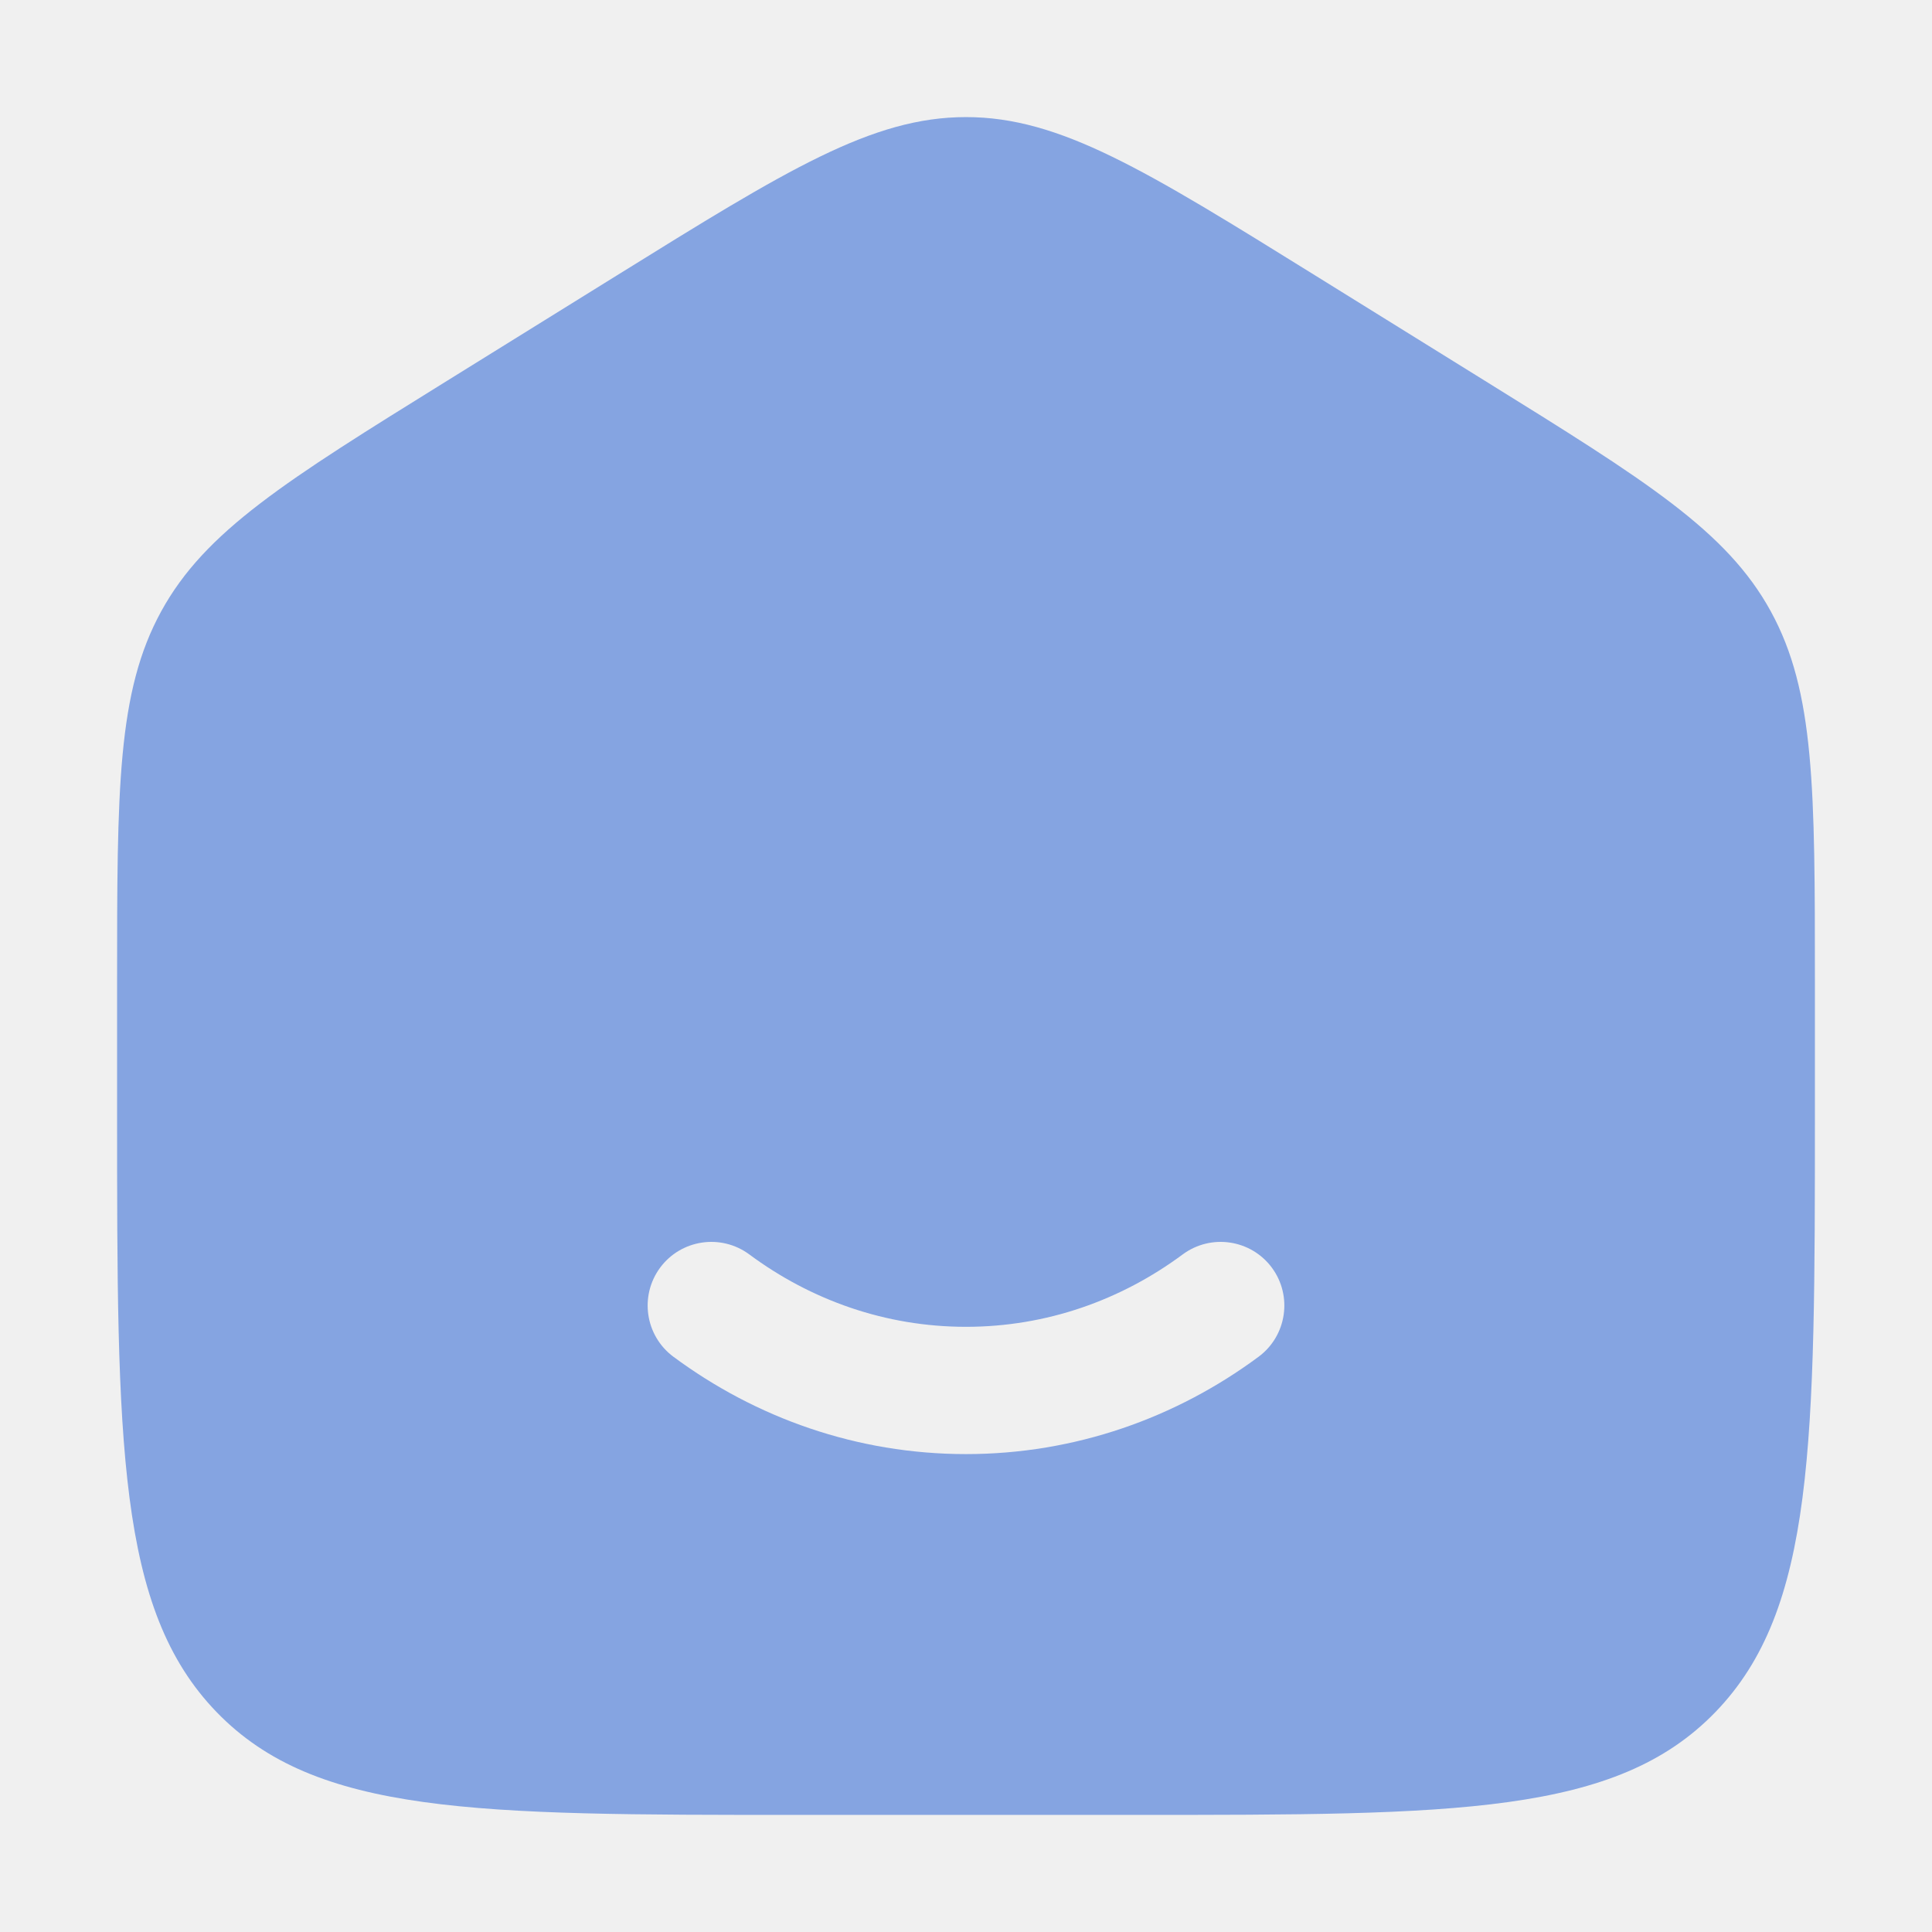
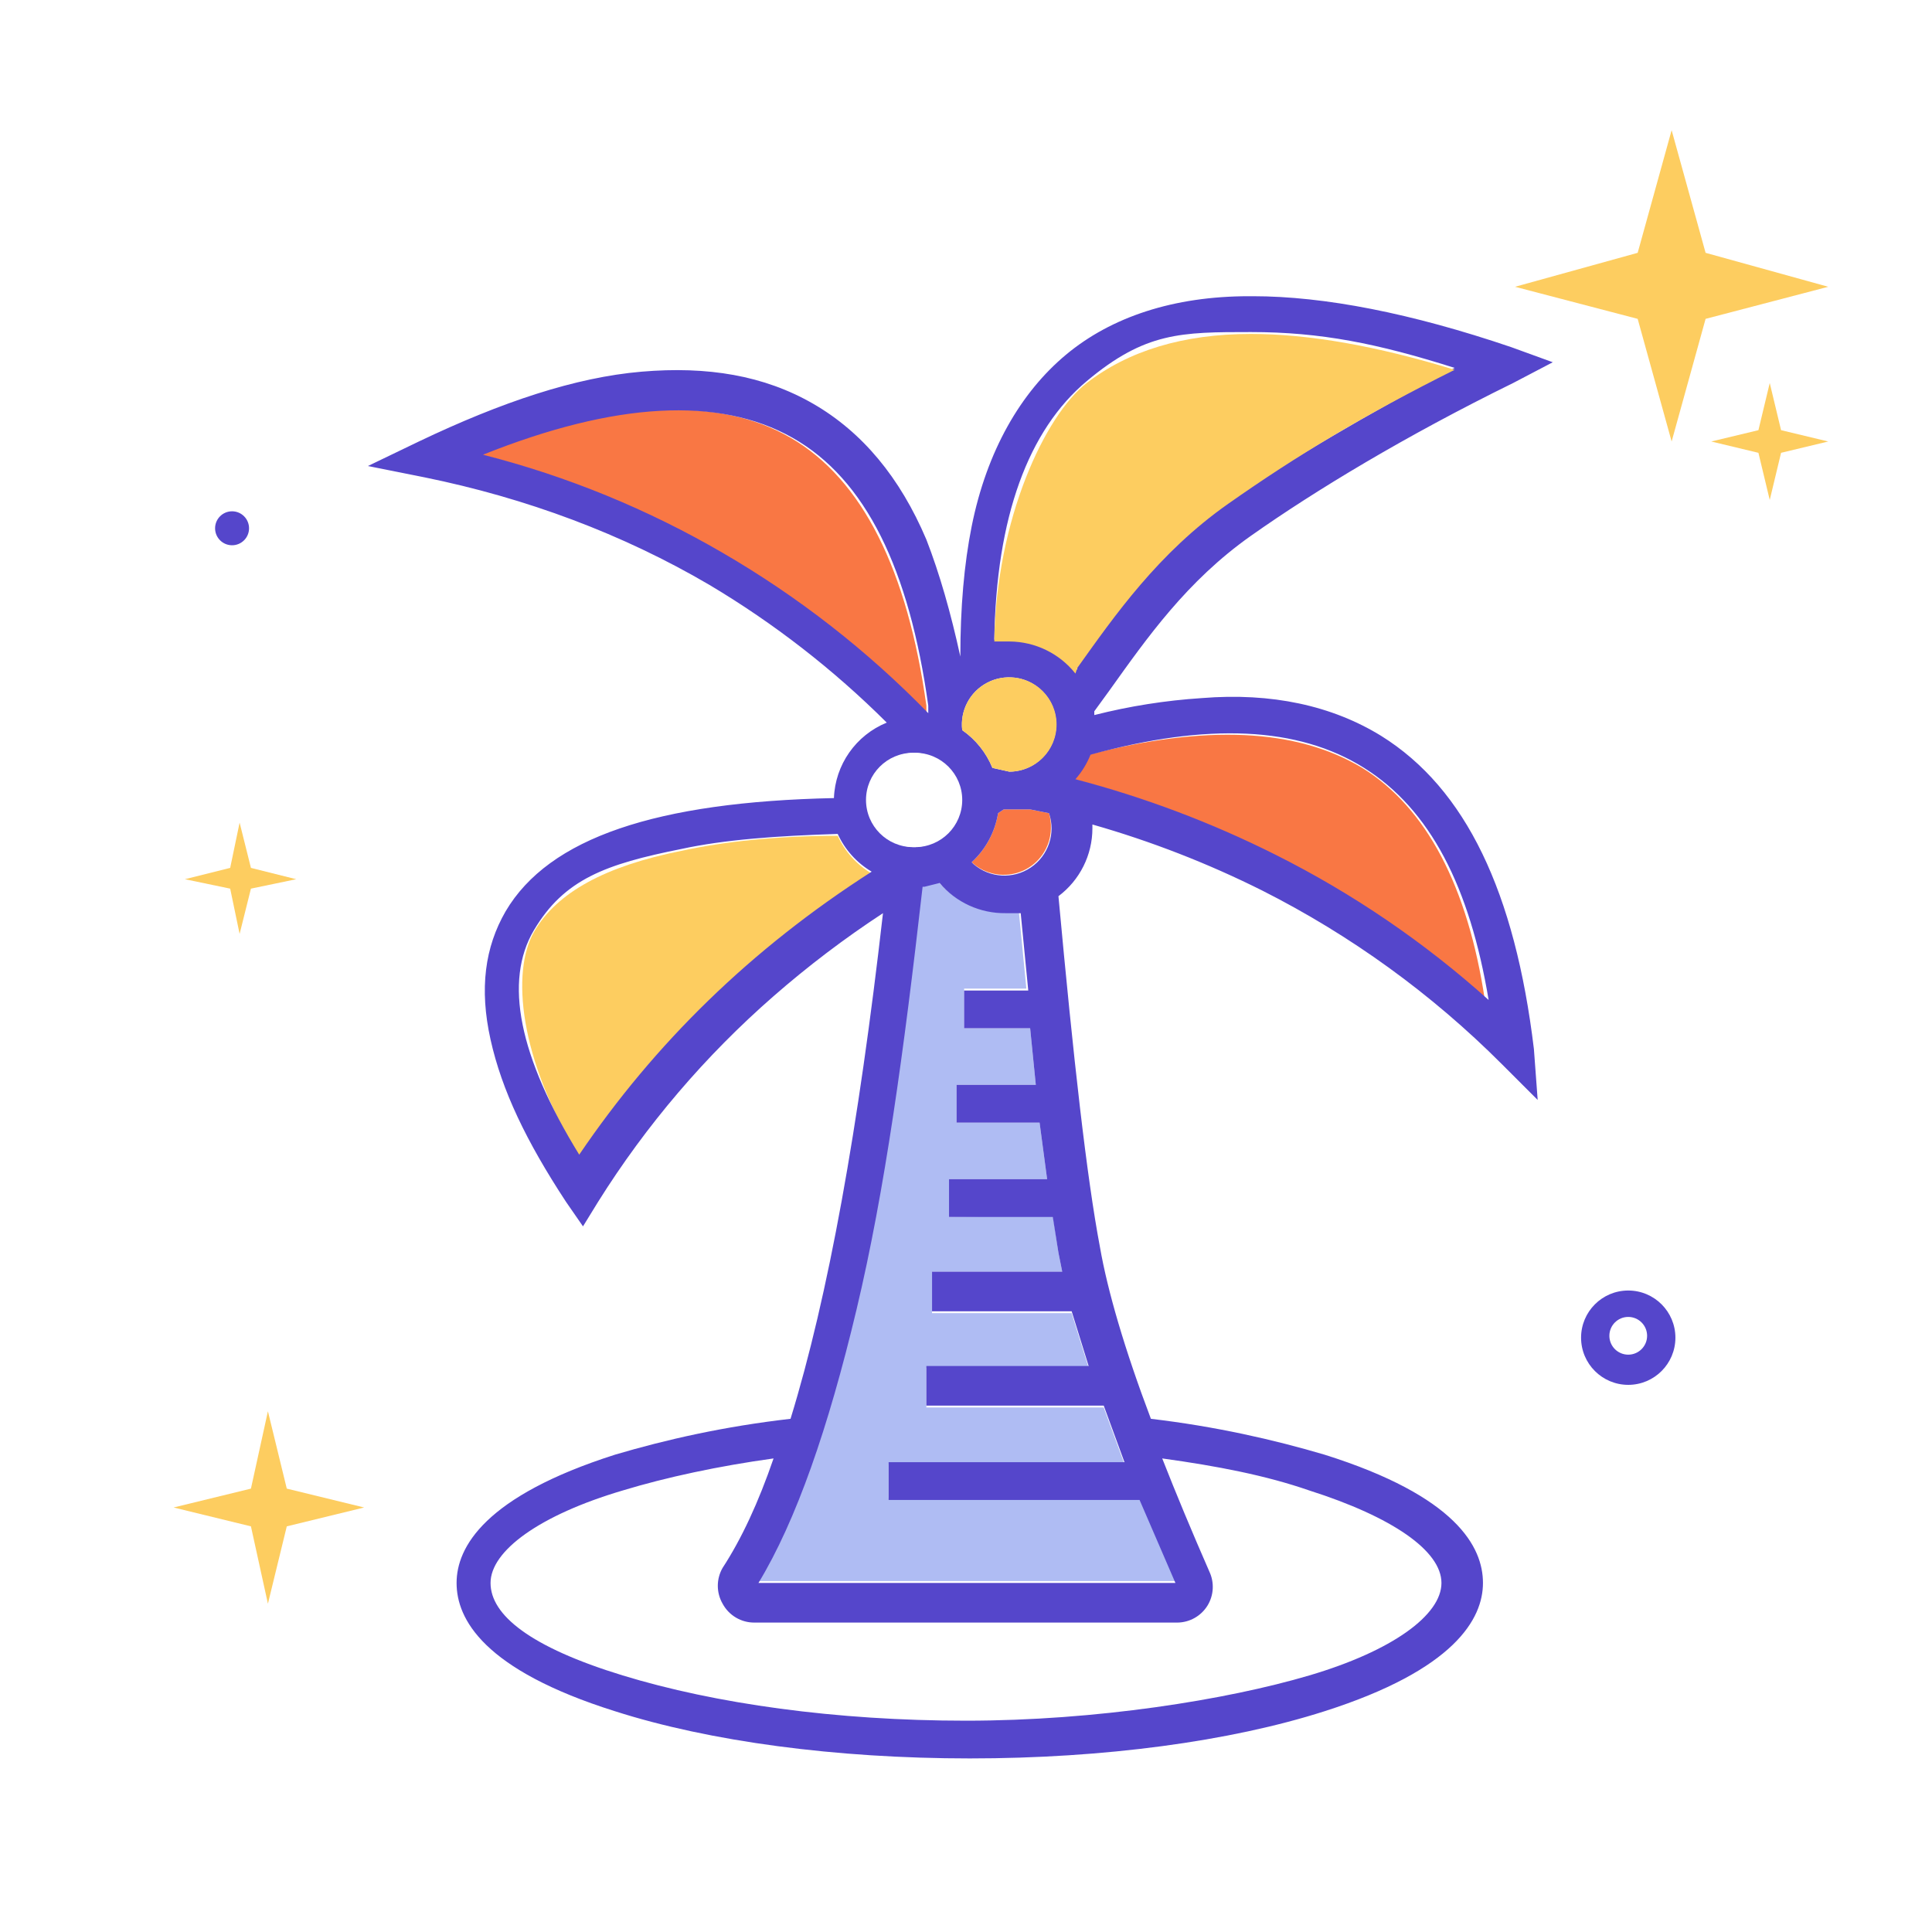
- <svg xmlns="http://www.w3.org/2000/svg" width="33" height="33" viewBox="0 0 33 33" fill="none">
-   <path fill-rule="evenodd" clip-rule="evenodd" d="M2.753 10.443C2 11.818 2 13.477 2 16.796V19.001C2 24.657 2 27.486 3.699 29.243C5.398 31 8.132 31 13.6 31H19.4C24.868 31 27.602 31 29.301 29.243C31 27.486 31 24.657 31 19.001V16.796C31 13.477 31 11.818 30.247 10.443C29.494 9.068 28.119 8.214 25.368 6.507L22.468 4.707C19.56 2.902 18.107 2 16.5 2C14.893 2 13.44 2.902 10.532 4.707L7.632 6.507C4.881 8.214 3.506 9.068 2.753 10.443ZM12.798 21.426C12.315 21.069 11.634 21.17 11.276 21.652C10.919 22.135 11.02 22.816 11.502 23.174C12.912 24.219 14.637 24.837 16.5 24.837C18.363 24.837 20.088 24.219 21.498 23.174C21.98 22.816 22.081 22.135 21.724 21.652C21.366 21.17 20.685 21.069 20.202 21.426C19.146 22.209 17.872 22.663 16.5 22.663C15.128 22.663 13.854 22.209 12.798 21.426Z" fill="#85A4E1" />
+ <svg xmlns="http://www.w3.org/2000/svg" width="800px" height="800px" viewBox="0 0 1024 1024" class="icon" version="1.1">
+   <path d="M0 0h1024v1024H0z" fill="#FFFFFF" />
+   <path d="M868 169l-65-17 65-18 18-65 18 65 65 18-65 17-18 65-18-65zM133 809l-41-10 41-10 9-41 10 41 41 10-41 10-10 41-9-41z" fill="#FDCD60" />
+   <path d="M932 240l-25-6 25-6 6-25 6 25 25 6-25 6-6 25-6-25zM122 471l-24-5 24-6 5-24 6 24 24 6-24 5-6 24-5-24z" fill="#FDCD60" />
+   <path d="M123 280m-9 0a9 9 0 1 0 18 0 9 9 0 1 0-18 0Z" fill="#5546CB" />
+   <path d="M863 734a25 25 0 1 1 25-25 25 25 0 0 1-25 25z m0-36a10 10 0 1 0 10 10 10 10 0 0 0-10-10z" fill="#5546CB" />
+   <path d="M640 851a19 19 0 0 1-16 9H400a19 19 0 0 1-17-10 19 19 0 0 1 0-19q14-23 27-58c-30 4-57 10-80 17-44 14-70 32-70 49s26 36 70 49 113 24 182 24 133-9 182-24 70-32 70-49-26-36-70-49c-23-7-49-13-77-17q11 28 25 60a19 19 0 0 1-2 18z" fill="#FFFFFF" />
+   <path d="M503 645v-20h52l-4-30h-44v-20h42l-3-30h-35v-21h33l-4-41h-8a45 45 0 0 1-35-16l-8 2h-1c-9 89-21 164-35 224s-32 113-52 145h222l-19-44H471v-18h125l-11-30h-94v-21h86l-9-29h-74v-22h69l-2-10-3-20z" fill="#AFBCF3" />
+   <path d="M444 443c-32 0-60 3-83 8-40 8-66 22-78 43s-8 67 24 119c40-59 92-109 155-150a45 45 0 0 1-18-20z" fill="#FDCD60" />
+   <path d="M557 439a25 25 0 0 0-1-8l-10-2h-14l-3 2a45 45 0 0 1-14 26 25 25 0 0 0 42-18zM491 378v-4c-10-72-34-120-72-142s-94-20-164 9a496 496 0 0 1 127 52 508 508 0 0 1 109 85zM722 407c-35-21-83-23-145-7a45 45 0 0 1-8 13 544 544 0 0 1 106 40 513 513 0 0 1 112 77c-9-60-31-102-65-123z" fill="#F97744" />
+   <path d="M732 390c-26-16-58-23-95-20a314 314 0 0 0-57 9v-2l8-11c20-28 41-58 75-82s82-53 139-81l21-11-22-8c-53-18-99-27-137-27h-2c-40 0-73 11-97 31s-42 51-50 91c-4 20-6 43-6 69-5-23-11-44-18-62-14-33-34-57-60-72s-56-20-91-17-74 16-118 37l-27 13 30 6c54 11 105 30 151 57a484 484 0 0 1 94 73 45 45 0 0 0-28 40c-94 2-151 21-174 60-11 19-14 41-8 68s19 54 40 86l9 13 8-13a490 490 0 0 1 93-109 527 527 0 0 1 58-44c-13 114-29 203-49 268-35 4-66 11-93 19-69 22-84 49-84 68s14 46 84 68c50 16 117 25 188 25s138-9 188-25c69-22 84-49 84-68s-14-46-84-68c-27-8-58-15-92-19-14-37-23-68-27-91-7-37-14-99-22-186a45 45 0 0 0 18-36v-2a519 519 0 0 1 90 35 495 495 0 0 1 127 92l19 19-2-27c-10-83-36-138-81-166z m-349-97a496 496 0 0 0-127-52c70-28 125-31 164-9s62 70 72 142v4a508 508 0 0 0-109-85z m-76 319c-32-52-40-92-24-119s38-35 78-43c23-5 51-7 83-8a45 45 0 0 0 18 20c-64 41-115 91-155 150z m153-188a25 25 0 1 1 25 25 25 25 0 0 1-25-25z m234 366c44 14 70 32 70 49s-26 36-70 49-113 24-182 24-133-9-182-24-70-32-70-49 26-36 70-49c23-7 51-13 80-17q-12 35-27 58a19 19 0 0 0 0 19 19 19 0 0 0 17 10h224a19 19 0 0 0 16-9 19 19 0 0 0 1-18q-14-32-25-60c29 4 55 9 78 17zM561 664l2 10h-69v21h74l9 29h-86v21h94l11 30H471v20h133l19 44H402c20-33 37-82 52-145s25-136 35-224h1l8-2a45 45 0 0 0 35 16h8l4 41h-34v20h35l3 30h-42v20h44l4 30h-52v20h55z m-46-207a45 45 0 0 0 14-26l3-2h14l10 2a25 25 0 0 1-40 27z m20-48l-9-2a45 45 0 0 0-16-20 25 25 0 1 1 25 22z m0-70h-8c1-65 18-111 49-137s50-26 87-26 67 6 108 19c-47 25-88 49-120 71s-60 58-80 87v2a45 45 0 0 0-36-16z m141 114a544 544 0 0 0-106-40 45 45 0 0 0 8-13c62-17 110-15 145 7s56 63 66 123a513 513 0 0 0-113-77z" fill="#5546CB" />
+   <path d="M571 354c20-28 43-61 80-87s72-47 120-71q-62-19-108-19c-36 0-65 9-87 26s-48 72-49 137h8a45 45 0 0 1 35 17zM535 359a25 25 0 0 0-25 28 45 45 0 0 1 16 20l9 2a25 25 0 0 0 0-50z" fill="#FDCD60" />
+   <path d="M484 449a25 25 0 1 0-25-25 25 25 0 0 0 25 25z" fill="#FFFFFF" />
</svg>
